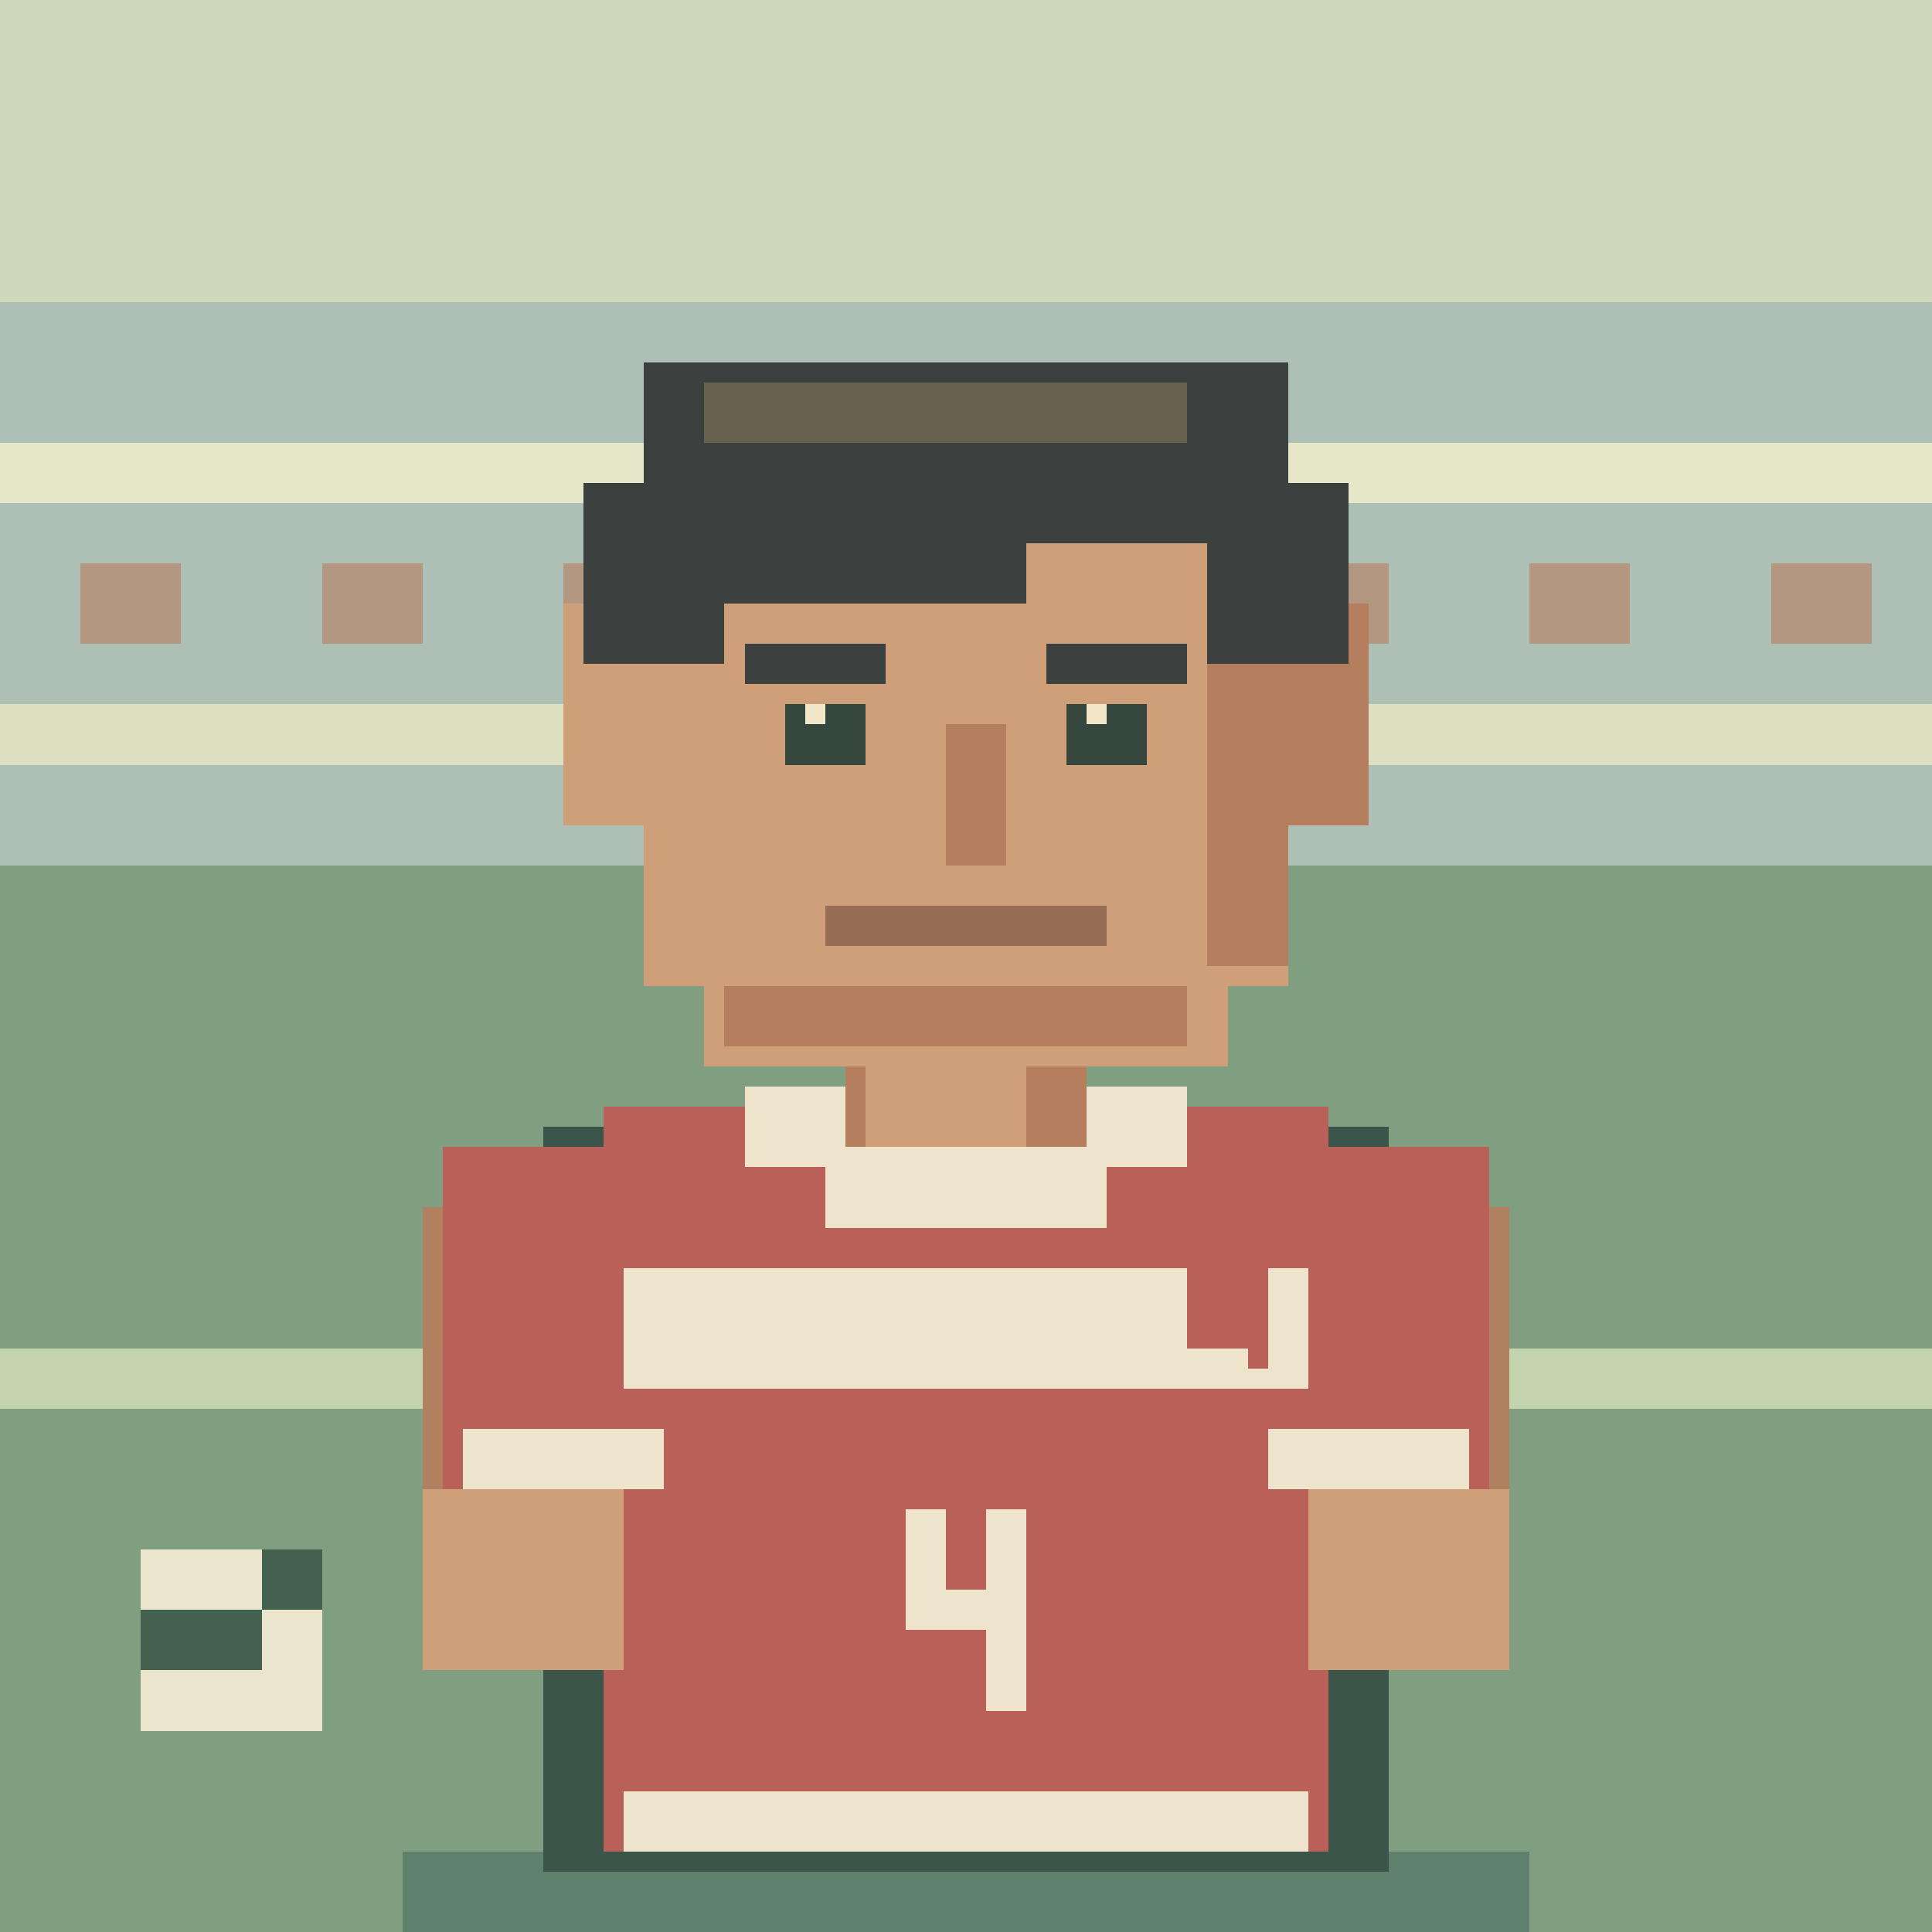
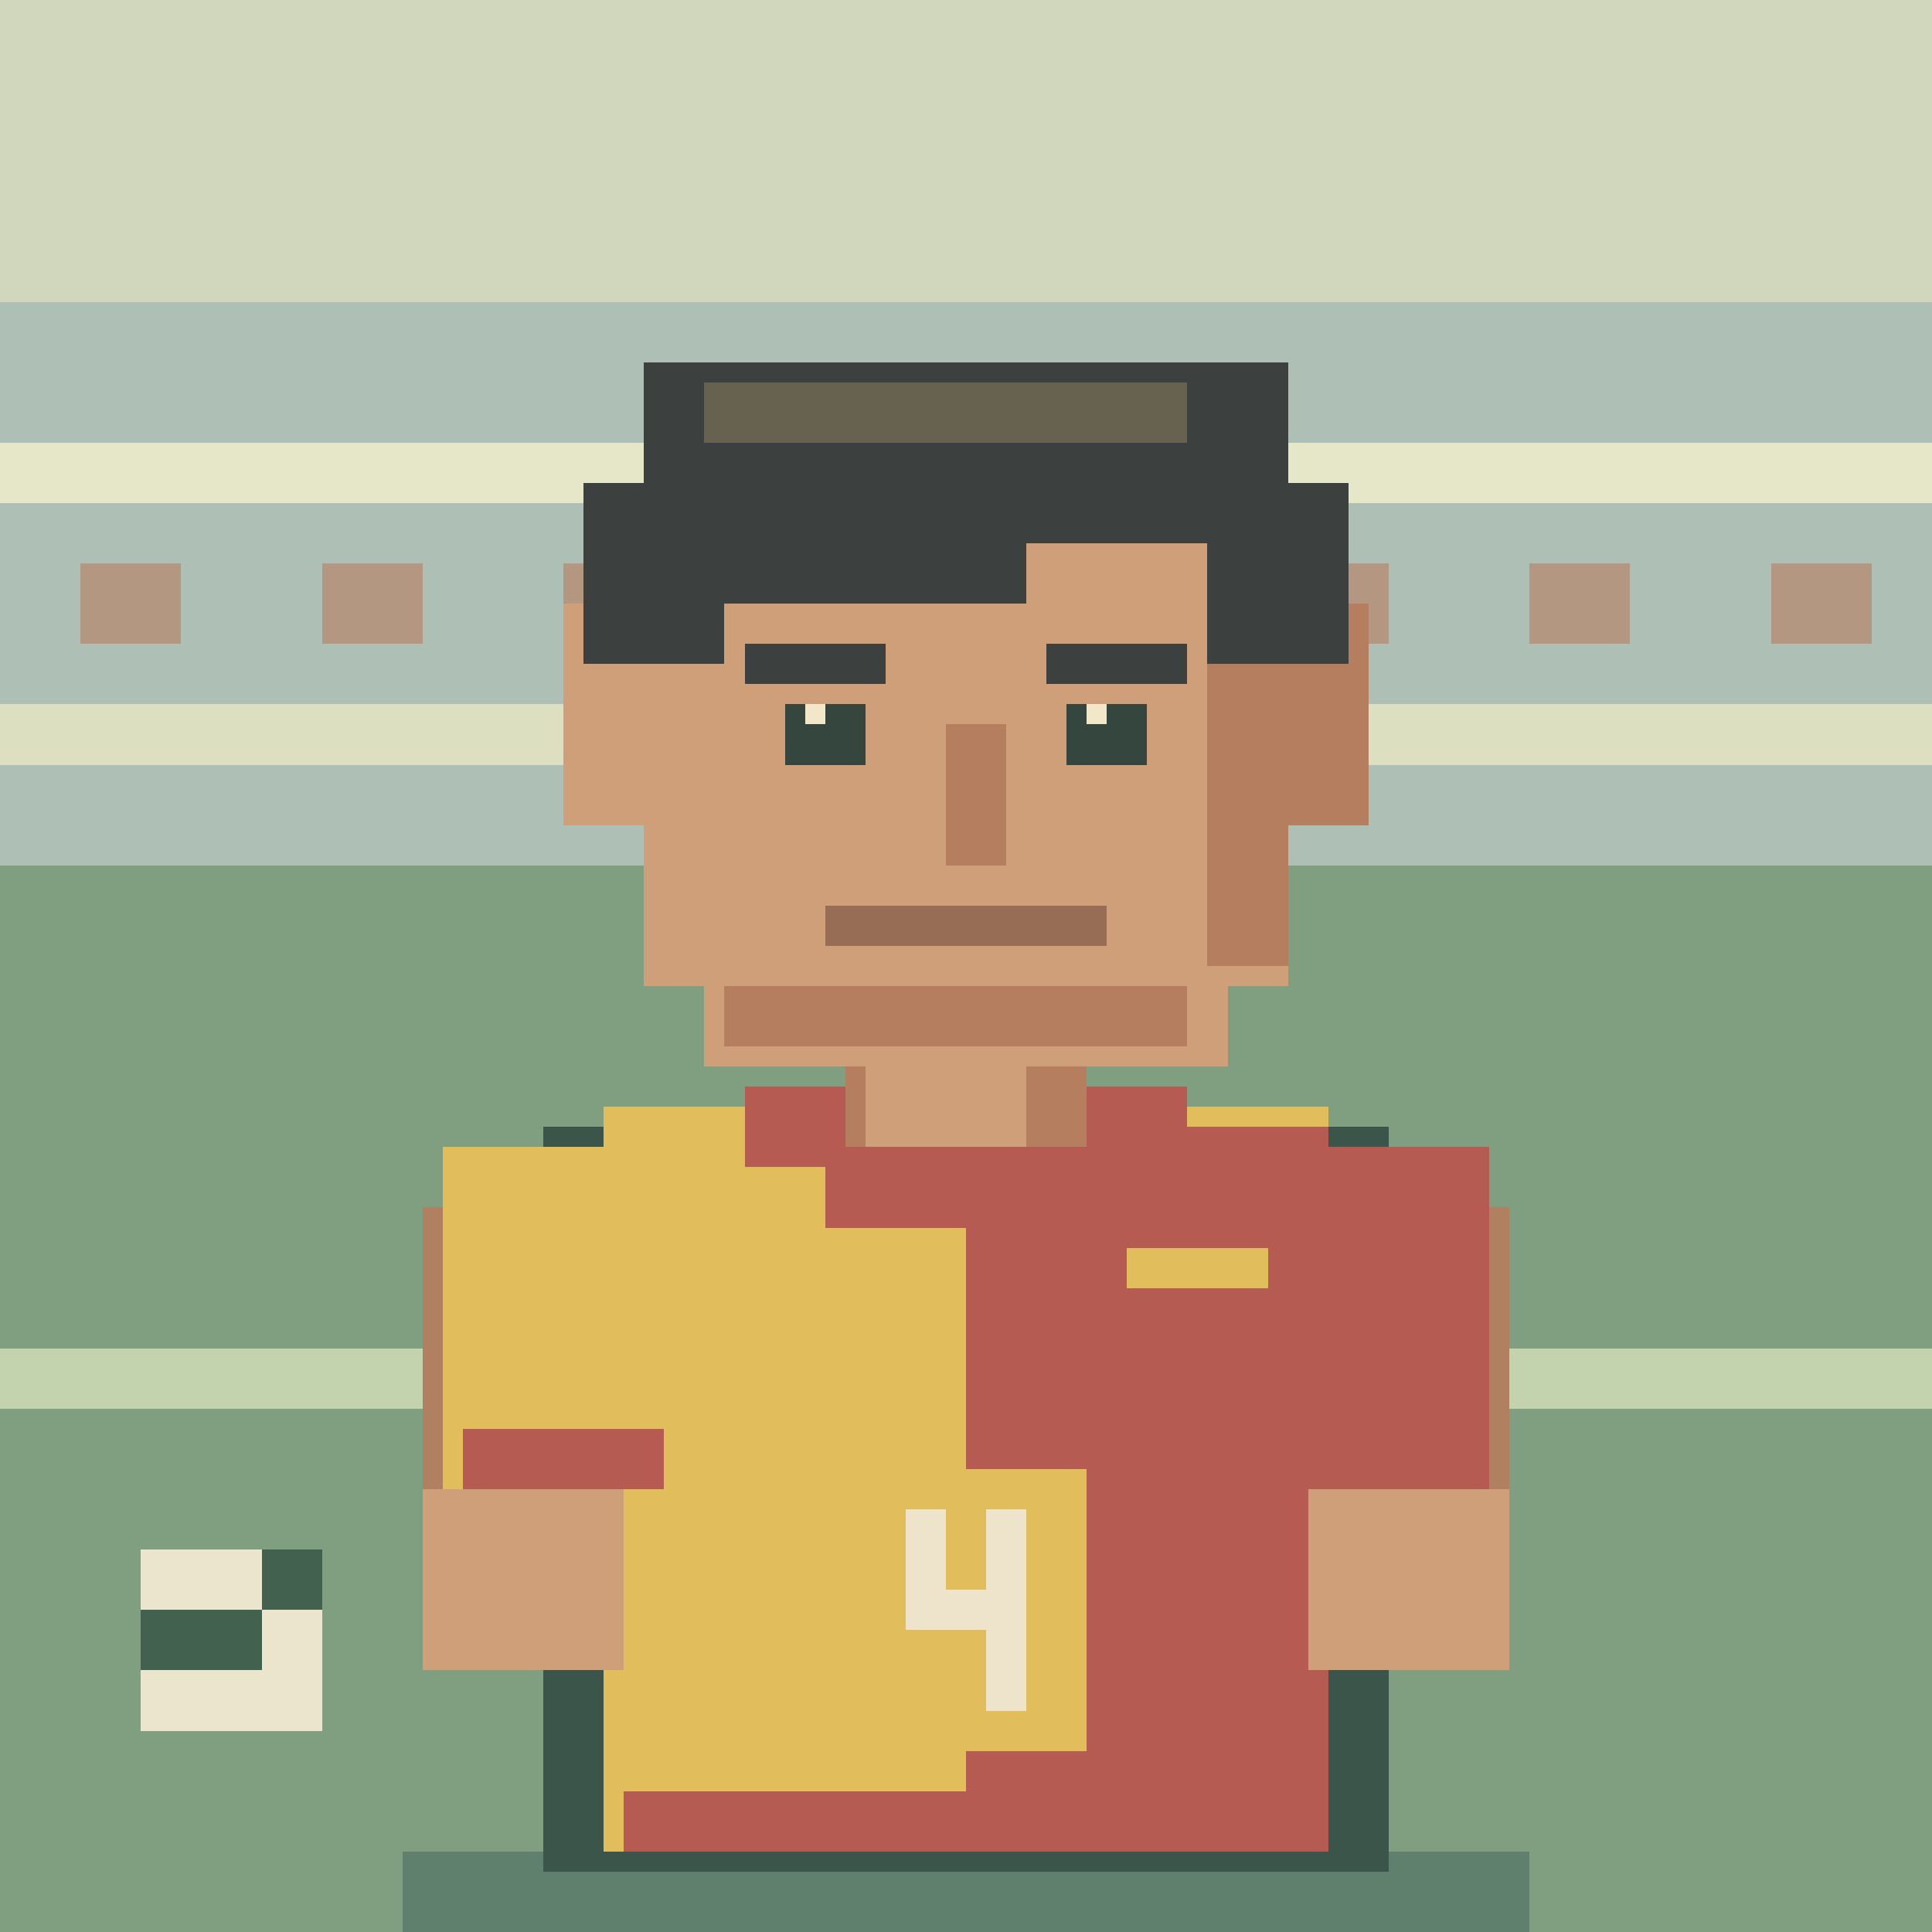
- <svg xmlns="http://www.w3.org/2000/svg" viewBox="0 0 96 96" width="96" height="96" role="img" aria-label="Emre Aşık — Türkiye milli formasıyla temsili piksel portre" shape-rendering="crispEdges">
+ <svg xmlns="http://www.w3.org/2000/svg" viewBox="0 0 96 96" width="96" height="96" role="img" aria-label="Emre Aşık — Galatasaray tarihî kulüp renkleriyle temsili piksel portre" shape-rendering="crispEdges">
  <rect x="0" y="0" width="96" height="96" fill="#d1d7bc" />
  <rect x="0" y="15" width="96" height="28" fill="#aebfb5" />
  <rect x="0" y="22" width="96" height="3" fill="#e6e7c9" />
  <rect x="0" y="35" width="96" height="3" fill="#dce0c0" />
  <rect x="4" y="28" width="5" height="4" fill="#b49780" />
  <rect x="16" y="28" width="5" height="4" fill="#b49780" />
  <rect x="28" y="28" width="5" height="4" fill="#b49780" />
  <rect x="40" y="28" width="5" height="4" fill="#b49780" />
  <rect x="52" y="28" width="5" height="4" fill="#b49780" />
  <rect x="64" y="28" width="5" height="4" fill="#b49780" />
  <rect x="76" y="28" width="5" height="4" fill="#b49780" />
  <rect x="88" y="28" width="5" height="4" fill="#b49780" />
  <rect x="0" y="43" width="96" height="53" fill="#7f9f80" />
  <rect x="0" y="67" width="96" height="3" fill="#c3d3ad" />
  <rect x="46" y="43" width="4" height="53" fill="#c3d3ad" />
  <rect x="20" y="92" width="56" height="4" fill="#5f806c" />
  <rect x="27" y="56" width="42" height="37" fill="#3c554b" />
  <rect x="21" y="60" width="11" height="23" fill="#b18060" />
  <rect x="64" y="60" width="11" height="23" fill="#b18060" />
-   <rect x="22" y="57" width="13" height="17" fill="#b96058" />
-   <rect x="61" y="57" width="13" height="17" fill="#b96058" />
-   <rect x="30" y="55" width="36" height="37" fill="#b96058" />
-   <rect x="23" y="71" width="10" height="3" fill="#eee4cb" />
-   <rect x="63" y="71" width="10" height="3" fill="#eee4cb" />
-   <rect x="31" y="63" width="34" height="6" fill="#eee4cb" />
-   <rect x="37" y="54" width="22" height="4" fill="#eee4cb" />
-   <rect x="41" y="58" width="14" height="3" fill="#eee4cb" />
-   <rect x="31" y="89" width="34" height="3" fill="#eee4cb" />
-   <rect x="56" y="62" width="7" height="2" fill="#b96058" />
-   <rect x="56" y="64" width="7" height="2" fill="#eee4cb" />
-   <rect x="56" y="66" width="7" height="2" fill="#b96058" />
+   <rect x="22" y="57" width="13" height="17" fill="#e1bd5b" />
+   <rect x="61" y="57" width="13" height="17" fill="#e1bd5b" />
+   <rect x="30" y="55" width="36" height="37" fill="#e1bd5b" />
+   <rect x="23" y="71" width="10" height="3" fill="#b55b52" />
+   <rect x="63" y="71" width="10" height="3" fill="#b55b52" />
+   <rect x="48" y="56" width="18" height="36" fill="#b55b52" />
+   <rect x="61" y="57" width="13" height="17" fill="#b55b52" />
+   <rect x="37" y="54" width="22" height="4" fill="#b55b52" />
+   <rect x="41" y="58" width="14" height="3" fill="#b55b52" />
+   <rect x="31" y="89" width="34" height="3" fill="#b55b52" />
+   <rect x="56" y="62" width="7" height="2" fill="#e1bd5b" />
+   <rect x="56" y="64" width="7" height="2" fill="#b55b52" />
  <rect x="21" y="74" width="10" height="9" fill="#cf9f79" />
  <rect x="65" y="74" width="10" height="9" fill="#cf9f79" />
  <rect x="42" y="46" width="12" height="11" fill="#b47e5f" />
  <rect x="43" y="46" width="8" height="11" fill="#cf9f79" />
  <rect x="32" y="21" width="32" height="28" fill="#cf9f79" />
  <rect x="35" y="49" width="26" height="4" fill="#cf9f79" />
  <rect x="28" y="30" width="4" height="11" fill="#cf9f79" />
  <rect x="64" y="30" width="4" height="11" fill="#b47e5f" />
  <rect x="60" y="27" width="4" height="21" fill="#b47e5f" />
  <rect x="36" y="49" width="23" height="3" fill="#b47e5f" />
  <rect x="32" y="18" width="32" height="9" fill="#3c4140" />
  <rect x="29" y="24" width="7" height="9" fill="#3c4140" />
  <rect x="60" y="24" width="7" height="9" fill="#3c4140" />
  <rect x="35" y="25" width="16" height="5" fill="#3c4140" />
  <rect x="35" y="19" width="24" height="3" fill="#676150" />
  <rect x="37" y="32" width="7" height="2" fill="#3c4140" />
  <rect x="52" y="32" width="7" height="2" fill="#3c4140" />
  <rect x="39" y="35" width="4" height="3" fill="#35463f" />
  <rect x="53" y="35" width="4" height="3" fill="#35463f" />
  <rect x="40" y="35" width="1" height="1" fill="#f2e7c9" />
  <rect x="54" y="35" width="1" height="1" fill="#f2e7c9" />
  <rect x="47" y="36" width="3" height="7" fill="#b47e5f" />
  <rect x="41" y="45" width="14" height="2" fill="#986d55" />
-   <rect x="42" y="73" width="12" height="14" fill="#b96058" />
+   <rect x="42" y="73" width="12" height="14" fill="#e1bd5b" />
  <rect x="45" y="75" width="2" height="2" fill="#eee4cb" />
  <rect x="49" y="75" width="2" height="2" fill="#eee4cb" />
  <rect x="45" y="77" width="2" height="2" fill="#eee4cb" />
  <rect x="49" y="77" width="2" height="2" fill="#eee4cb" />
  <rect x="45" y="79" width="2" height="2" fill="#eee4cb" />
  <rect x="47" y="79" width="2" height="2" fill="#eee4cb" />
  <rect x="49" y="79" width="2" height="2" fill="#eee4cb" />
  <rect x="49" y="81" width="2" height="2" fill="#eee4cb" />
  <rect x="49" y="83" width="2" height="2" fill="#eee4cb" />
  <rect x="7" y="77" width="9" height="9" fill="#ece5cd" />
  <rect x="10" y="80" width="3" height="3" fill="#42624f" />
  <rect x="7" y="80" width="3" height="3" fill="#42624f" />
  <rect x="13" y="77" width="3" height="3" fill="#42624f" />
-   <rect x="56" y="63" width="6" height="6" fill="#eee4cb" />
-   <rect x="59" y="63" width="4" height="4" fill="#b96058" />
-   <rect x="63" y="63" width="2" height="2" fill="#eee4cb" />
</svg>
